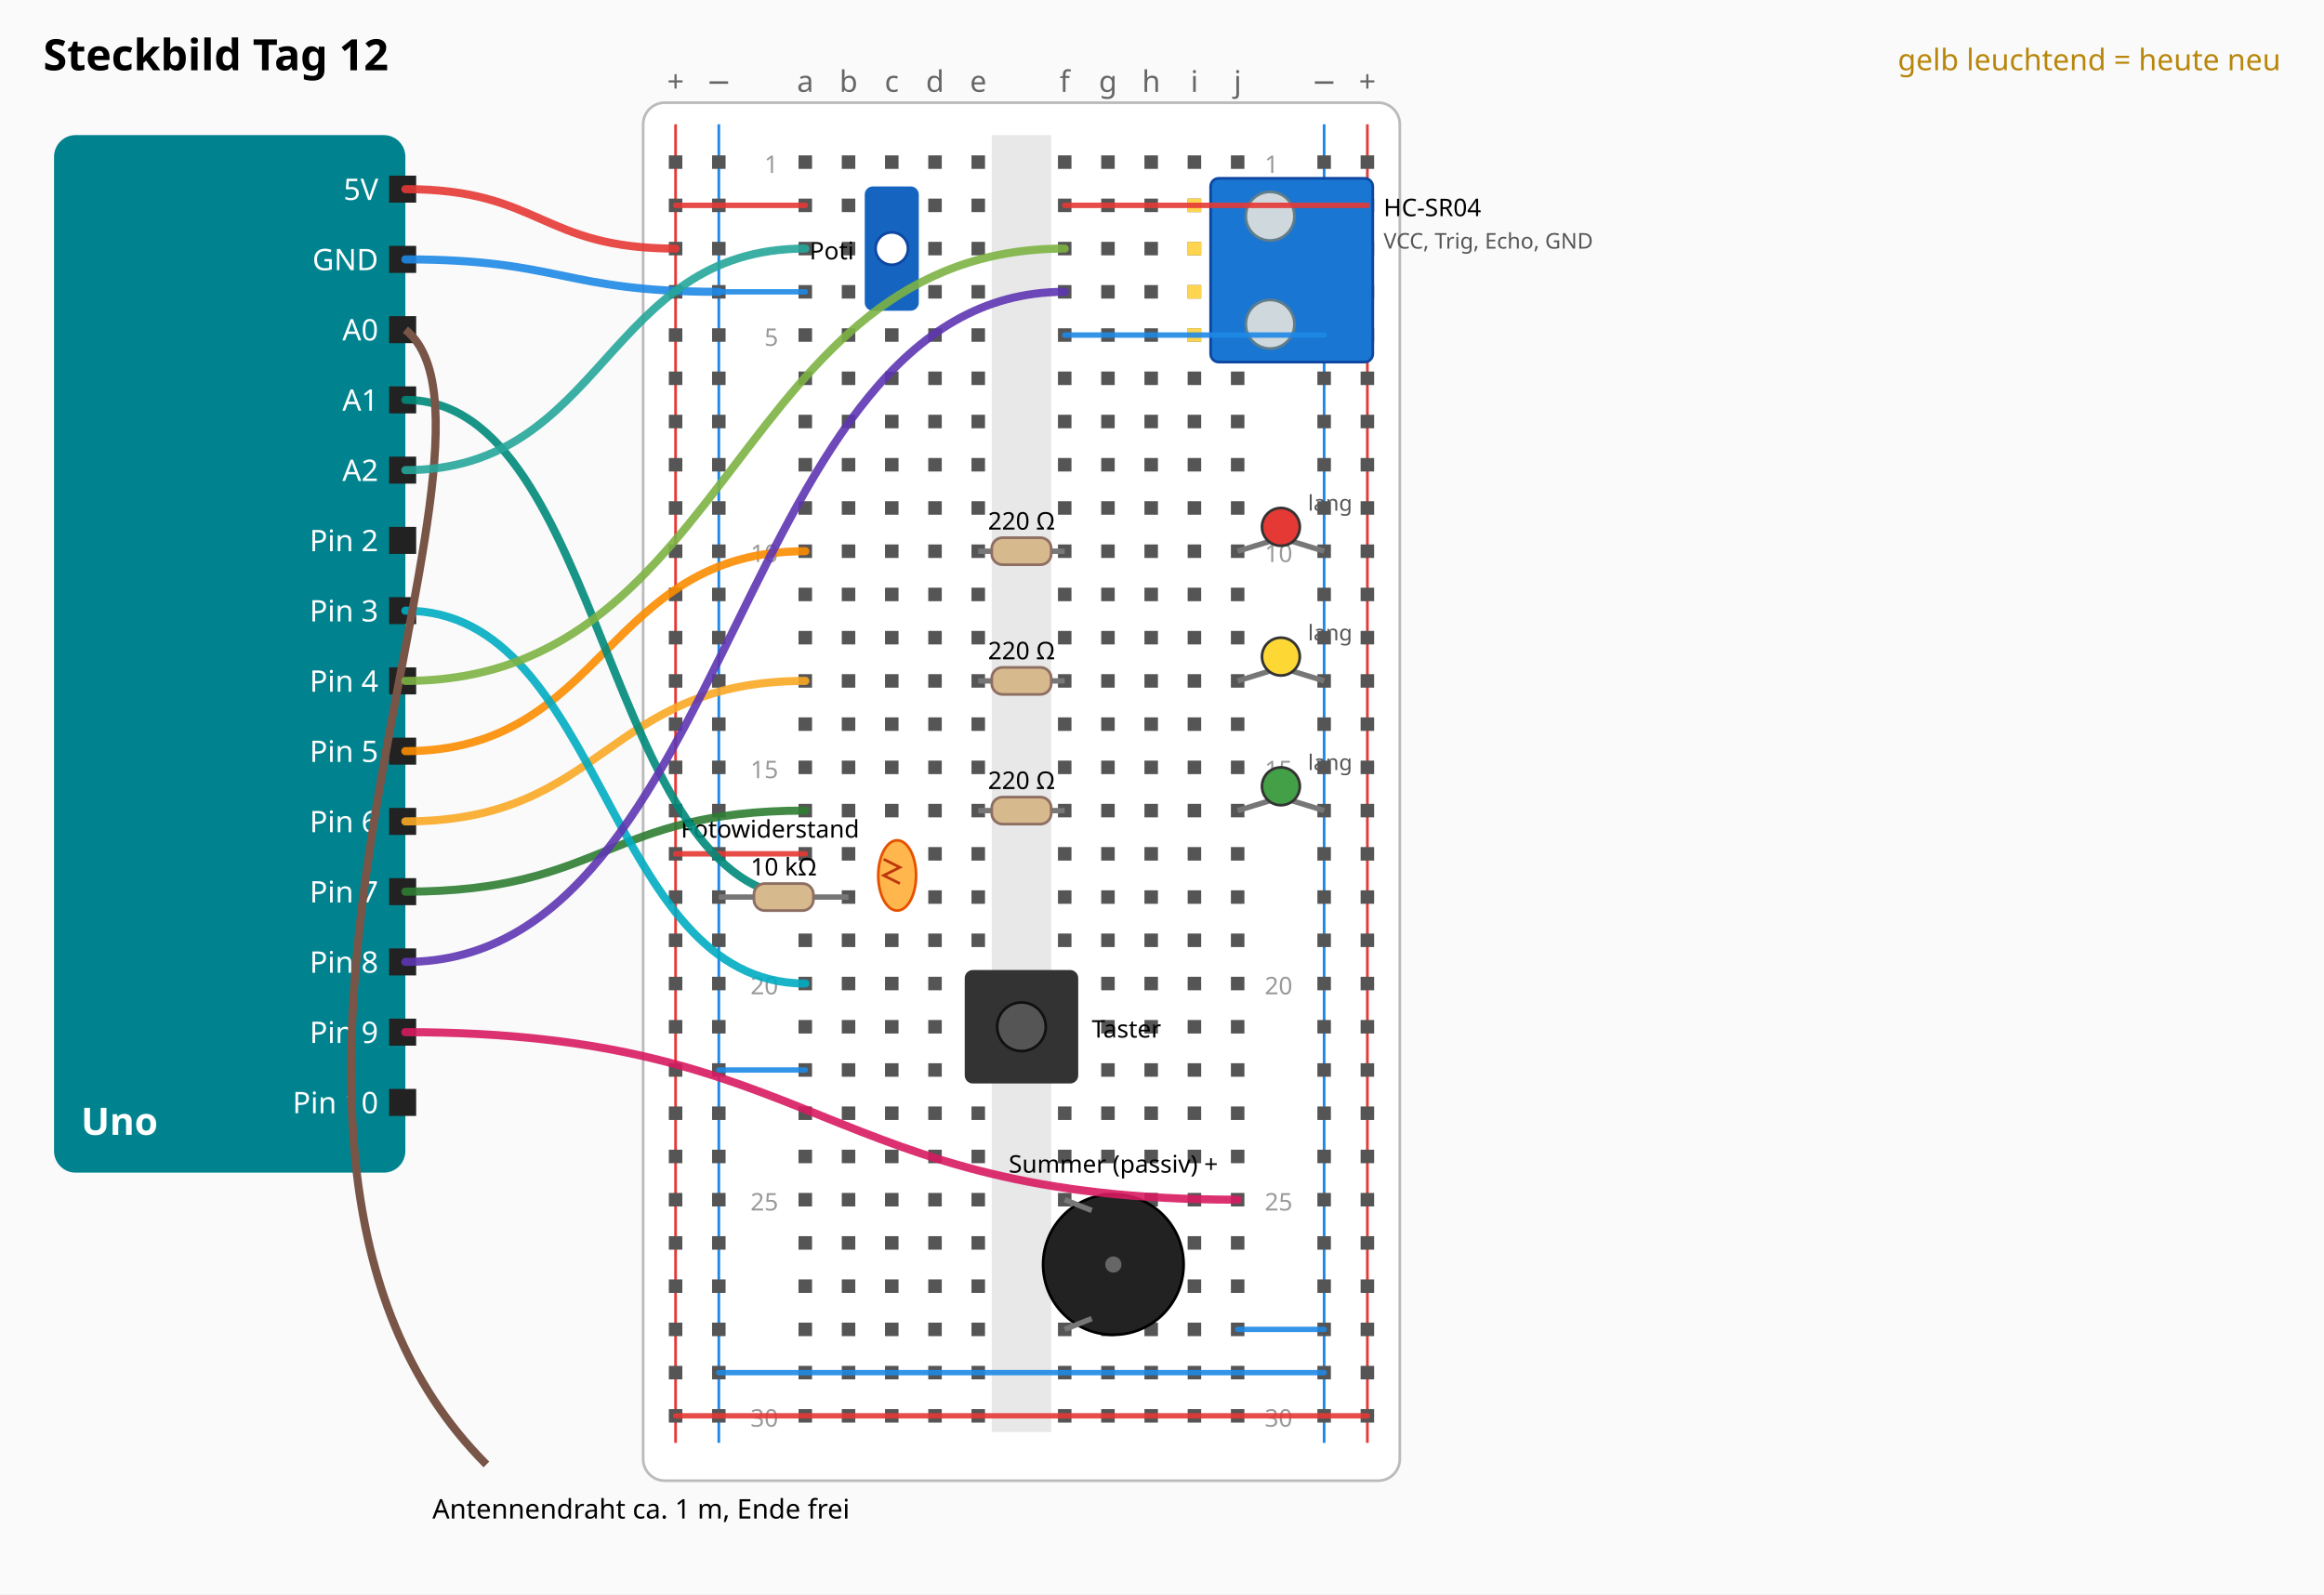
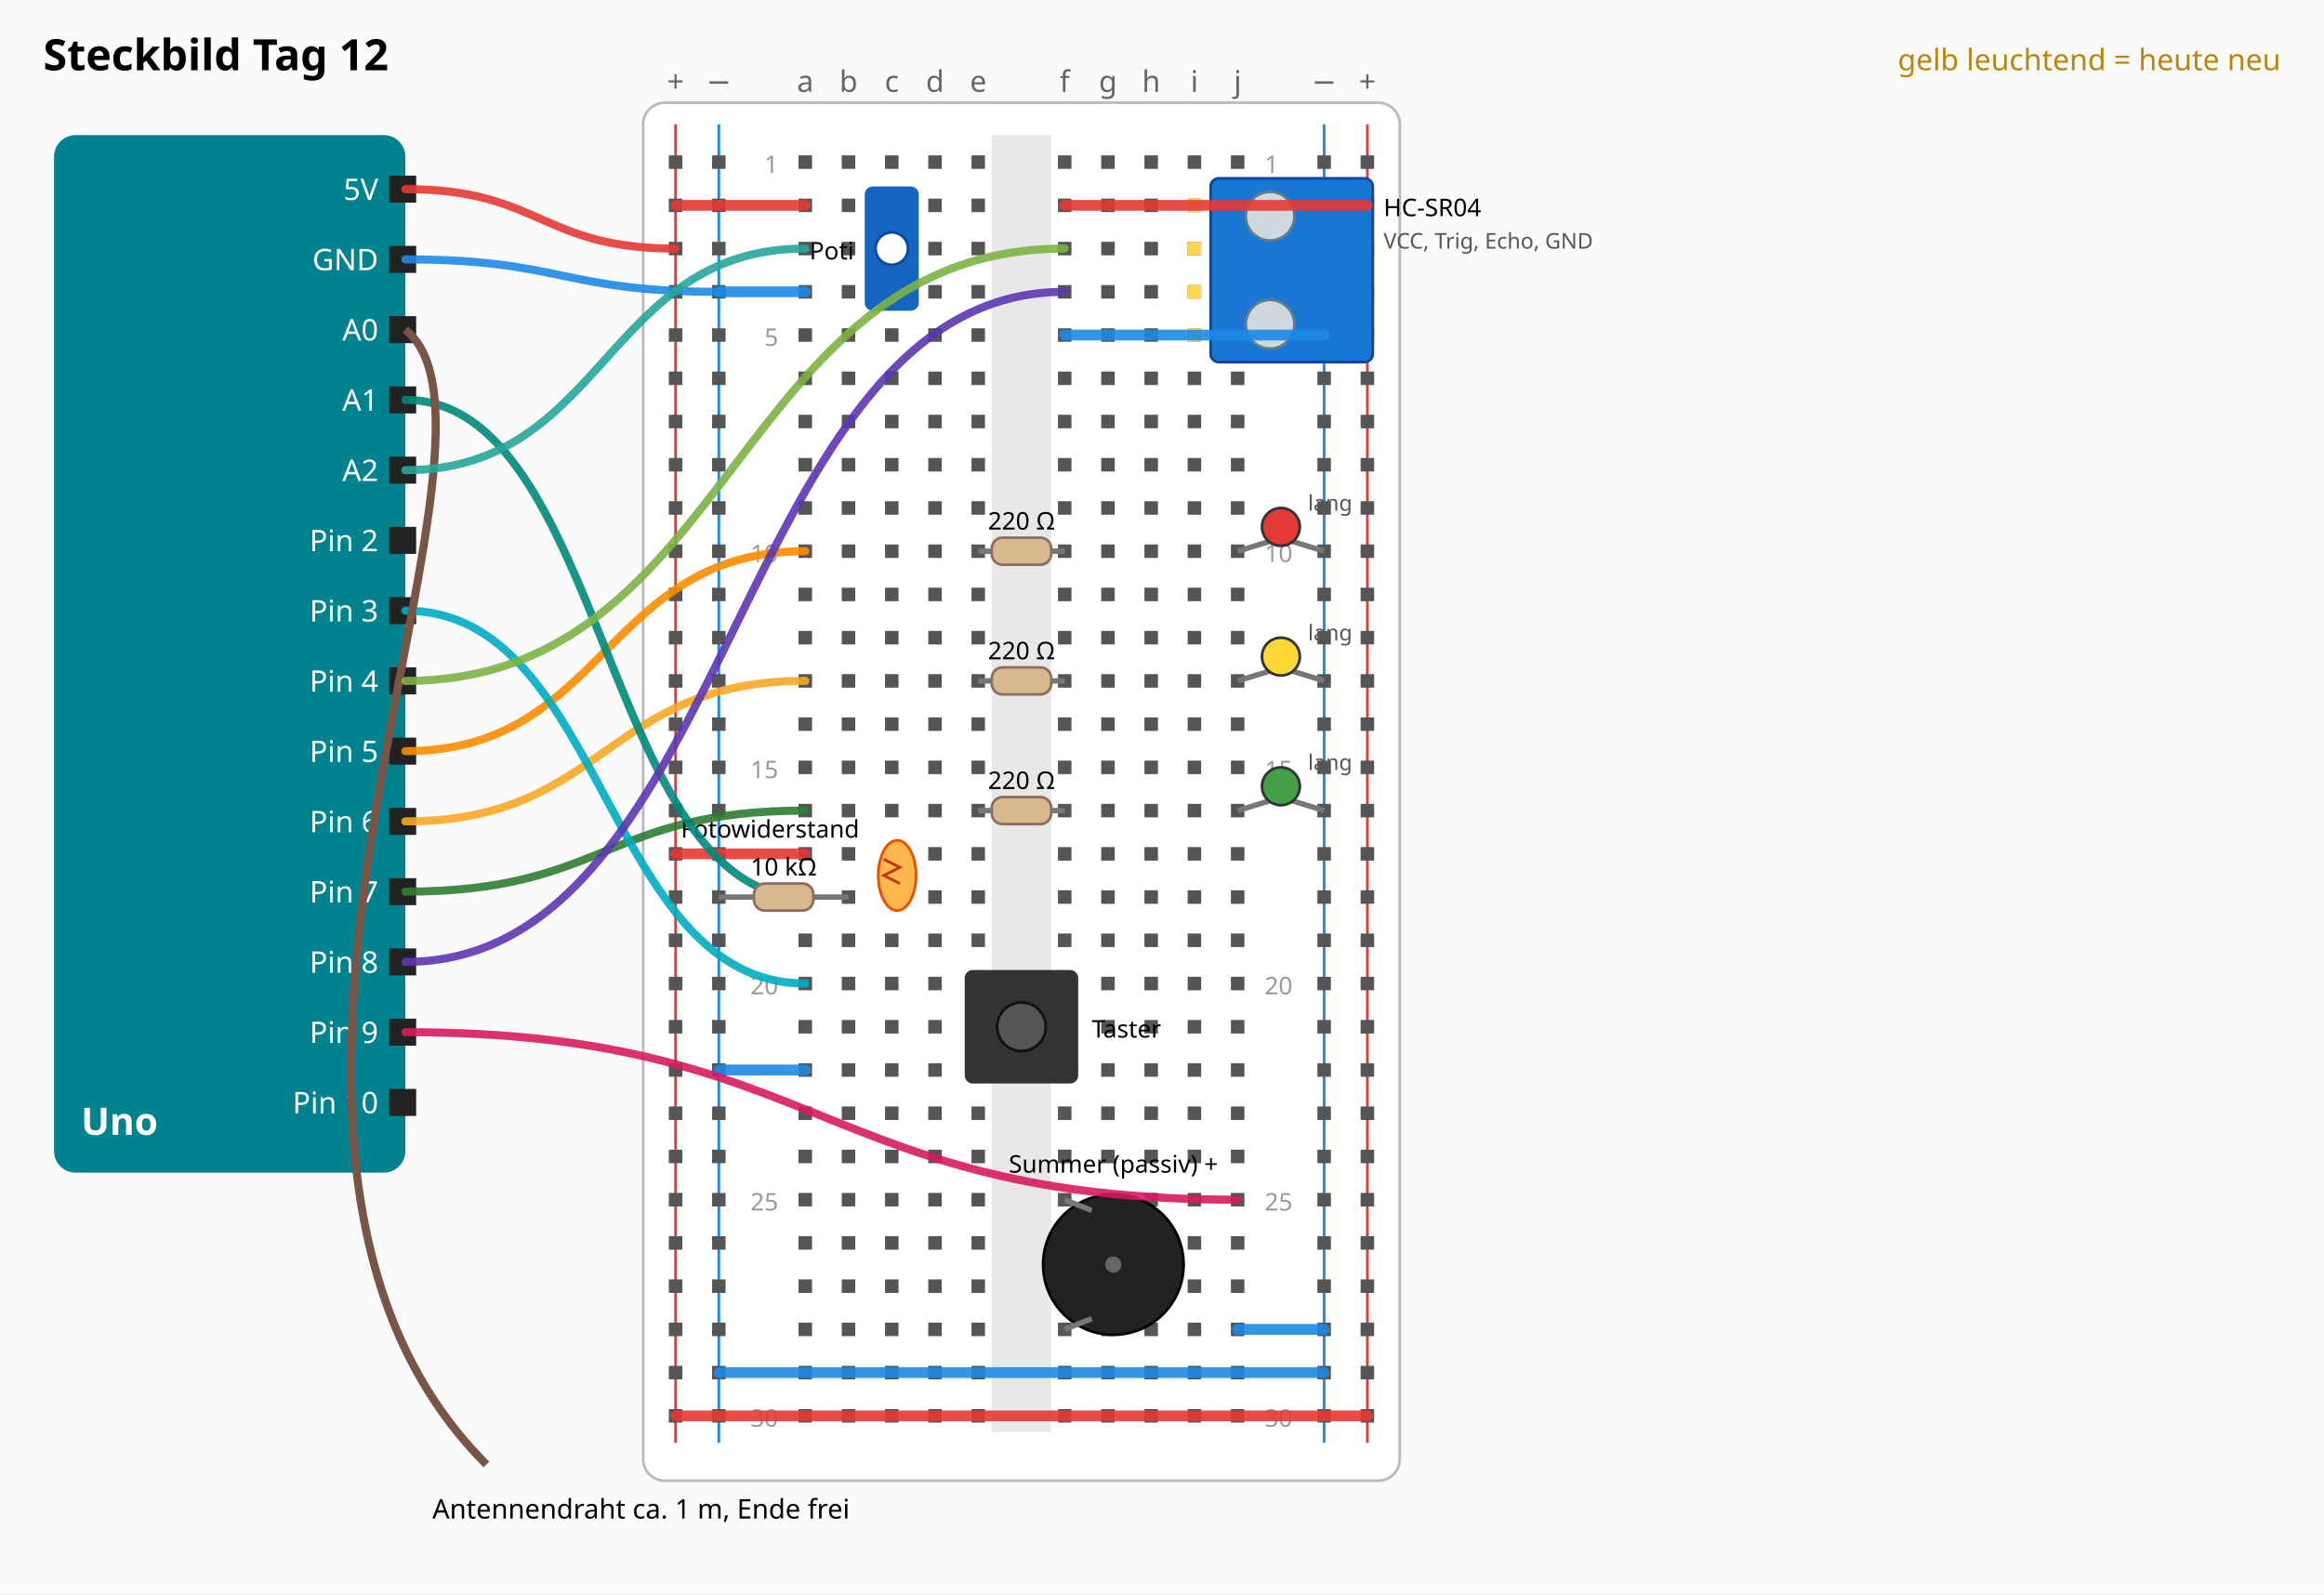
<svg xmlns="http://www.w3.org/2000/svg" viewBox="0 0 860 590" font-family="sans-serif" font-size="11">
  <defs>
    <filter id="glow" x="-50%" y="-50%" width="200%" height="200%">
      <feDropShadow dx="0" dy="0" stdDeviation="2.5" flood-color="#ffd400" flood-opacity="1" />
    </filter>
  </defs>
  <rect width="860" height="590" fill="#fafafa" />
  <text x="16" y="26" font-size="16" font-weight="bold">Steckbild Tag 12</text>
  <text x="844" y="26" text-anchor="end" fill="#b8860b">gelb leuchtend = heute neu</text>
  <rect x="238" y="38" width="280" height="510" rx="8" fill="#ffffff" stroke="#bbb" />
  <rect x="367" y="50" width="22" height="480" fill="#e8e8e8" />
  <line x1="250" y1="46" x2="250" y2="534" stroke="#e53935" stroke-width="1" />
  <line x1="506" y1="46" x2="506" y2="534" stroke="#e53935" stroke-width="1" />
  <line x1="266" y1="46" x2="266" y2="534" stroke="#1e88e5" stroke-width="1" />
  <line x1="490" y1="46" x2="490" y2="534" stroke="#1e88e5" stroke-width="1" />
  <text x="250" y="34" text-anchor="middle" fill="#666">+</text>
  <rect x="247.5" y="57.5" width="5" height="5" fill="#555" />
  <rect x="247.5" y="73.5" width="5" height="5" fill="#555" />
  <rect x="247.5" y="89.5" width="5" height="5" fill="#555" />
  <rect x="247.5" y="105.5" width="5" height="5" fill="#555" />
  <rect x="247.5" y="121.5" width="5" height="5" fill="#555" />
  <rect x="247.5" y="137.5" width="5" height="5" fill="#555" />
  <rect x="247.5" y="153.5" width="5" height="5" fill="#555" />
  <rect x="247.5" y="169.5" width="5" height="5" fill="#555" />
  <rect x="247.5" y="185.5" width="5" height="5" fill="#555" />
  <rect x="247.5" y="201.5" width="5" height="5" fill="#555" />
  <rect x="247.5" y="217.5" width="5" height="5" fill="#555" />
  <rect x="247.5" y="233.5" width="5" height="5" fill="#555" />
  <rect x="247.5" y="249.5" width="5" height="5" fill="#555" />
  <rect x="247.5" y="265.5" width="5" height="5" fill="#555" />
  <rect x="247.5" y="281.5" width="5" height="5" fill="#555" />
  <rect x="247.5" y="297.5" width="5" height="5" fill="#555" />
  <rect x="247.5" y="313.5" width="5" height="5" fill="#555" />
  <rect x="247.5" y="329.5" width="5" height="5" fill="#555" />
  <rect x="247.5" y="345.5" width="5" height="5" fill="#555" />
  <rect x="247.5" y="361.5" width="5" height="5" fill="#555" />
  <rect x="247.5" y="377.5" width="5" height="5" fill="#555" />
  <rect x="247.5" y="393.5" width="5" height="5" fill="#555" />
  <rect x="247.5" y="409.5" width="5" height="5" fill="#555" />
  <rect x="247.5" y="425.5" width="5" height="5" fill="#555" />
  <rect x="247.5" y="441.5" width="5" height="5" fill="#555" />
  <rect x="247.5" y="457.5" width="5" height="5" fill="#555" />
  <rect x="247.5" y="473.5" width="5" height="5" fill="#555" />
  <rect x="247.5" y="489.5" width="5" height="5" fill="#555" />
  <rect x="247.5" y="505.5" width="5" height="5" fill="#555" />
  <rect x="247.5" y="521.5" width="5" height="5" fill="#555" />
  <text x="266" y="34" text-anchor="middle" fill="#666">−</text>
  <rect x="263.5" y="57.5" width="5" height="5" fill="#555" />
  <rect x="263.5" y="73.5" width="5" height="5" fill="#555" />
  <rect x="263.5" y="89.5" width="5" height="5" fill="#555" />
  <rect x="263.5" y="105.5" width="5" height="5" fill="#555" />
  <rect x="263.5" y="121.5" width="5" height="5" fill="#555" />
  <rect x="263.5" y="137.5" width="5" height="5" fill="#555" />
  <rect x="263.5" y="153.5" width="5" height="5" fill="#555" />
  <rect x="263.5" y="169.5" width="5" height="5" fill="#555" />
  <rect x="263.5" y="185.5" width="5" height="5" fill="#555" />
  <rect x="263.5" y="201.5" width="5" height="5" fill="#555" />
  <rect x="263.5" y="217.5" width="5" height="5" fill="#555" />
  <rect x="263.5" y="233.5" width="5" height="5" fill="#555" />
  <rect x="263.5" y="249.5" width="5" height="5" fill="#555" />
  <rect x="263.5" y="265.5" width="5" height="5" fill="#555" />
  <rect x="263.5" y="281.5" width="5" height="5" fill="#555" />
  <rect x="263.5" y="297.5" width="5" height="5" fill="#555" />
  <rect x="263.5" y="313.5" width="5" height="5" fill="#555" />
  <rect x="263.5" y="329.5" width="5" height="5" fill="#555" />
  <rect x="263.5" y="345.5" width="5" height="5" fill="#555" />
  <rect x="263.5" y="361.5" width="5" height="5" fill="#555" />
  <rect x="263.5" y="377.5" width="5" height="5" fill="#555" />
  <rect x="263.5" y="393.5" width="5" height="5" fill="#555" />
  <rect x="263.5" y="409.5" width="5" height="5" fill="#555" />
  <rect x="263.5" y="425.5" width="5" height="5" fill="#555" />
  <rect x="263.5" y="441.5" width="5" height="5" fill="#555" />
  <rect x="263.5" y="457.5" width="5" height="5" fill="#555" />
  <rect x="263.5" y="473.5" width="5" height="5" fill="#555" />
  <rect x="263.5" y="489.5" width="5" height="5" fill="#555" />
  <rect x="263.5" y="505.5" width="5" height="5" fill="#555" />
  <rect x="263.5" y="521.5" width="5" height="5" fill="#555" />
  <text x="298" y="34" text-anchor="middle" fill="#666">a</text>
  <rect x="295.5" y="57.5" width="5" height="5" fill="#555" />
  <rect x="295.5" y="73.5" width="5" height="5" fill="#555" />
  <rect x="295.5" y="89.5" width="5" height="5" fill="#555" />
  <rect x="295.5" y="105.5" width="5" height="5" fill="#555" />
  <rect x="295.5" y="121.5" width="5" height="5" fill="#555" />
  <rect x="295.5" y="137.5" width="5" height="5" fill="#555" />
  <rect x="295.5" y="153.5" width="5" height="5" fill="#555" />
  <rect x="295.5" y="169.5" width="5" height="5" fill="#555" />
  <rect x="295.5" y="185.5" width="5" height="5" fill="#555" />
  <rect x="295.5" y="201.5" width="5" height="5" fill="#555" />
  <rect x="295.5" y="217.5" width="5" height="5" fill="#555" />
  <rect x="295.5" y="233.5" width="5" height="5" fill="#555" />
  <rect x="295.5" y="249.5" width="5" height="5" fill="#555" />
  <rect x="295.5" y="265.5" width="5" height="5" fill="#555" />
  <rect x="295.5" y="281.5" width="5" height="5" fill="#555" />
  <rect x="295.5" y="297.5" width="5" height="5" fill="#555" />
  <rect x="295.5" y="313.5" width="5" height="5" fill="#555" />
  <rect x="295.5" y="329.5" width="5" height="5" fill="#555" />
  <rect x="295.5" y="345.5" width="5" height="5" fill="#555" />
  <rect x="295.5" y="361.5" width="5" height="5" fill="#555" />
  <rect x="295.5" y="377.5" width="5" height="5" fill="#555" />
  <rect x="295.5" y="393.5" width="5" height="5" fill="#555" />
  <rect x="295.5" y="409.5" width="5" height="5" fill="#555" />
  <rect x="295.5" y="425.5" width="5" height="5" fill="#555" />
  <rect x="295.5" y="441.5" width="5" height="5" fill="#555" />
  <rect x="295.5" y="457.5" width="5" height="5" fill="#555" />
  <rect x="295.5" y="473.5" width="5" height="5" fill="#555" />
  <rect x="295.5" y="489.5" width="5" height="5" fill="#555" />
  <rect x="295.5" y="505.5" width="5" height="5" fill="#555" />
  <rect x="295.5" y="521.5" width="5" height="5" fill="#555" />
  <text x="314" y="34" text-anchor="middle" fill="#666">b</text>
  <rect x="311.5" y="57.5" width="5" height="5" fill="#555" />
  <rect x="311.5" y="73.5" width="5" height="5" fill="#555" />
  <rect x="311.5" y="89.5" width="5" height="5" fill="#555" />
  <rect x="311.5" y="105.5" width="5" height="5" fill="#555" />
  <rect x="311.5" y="121.5" width="5" height="5" fill="#555" />
  <rect x="311.5" y="137.5" width="5" height="5" fill="#555" />
  <rect x="311.5" y="153.5" width="5" height="5" fill="#555" />
  <rect x="311.5" y="169.5" width="5" height="5" fill="#555" />
  <rect x="311.5" y="185.5" width="5" height="5" fill="#555" />
  <rect x="311.5" y="201.5" width="5" height="5" fill="#555" />
  <rect x="311.5" y="217.5" width="5" height="5" fill="#555" />
  <rect x="311.5" y="233.5" width="5" height="5" fill="#555" />
  <rect x="311.5" y="249.5" width="5" height="5" fill="#555" />
  <rect x="311.5" y="265.5" width="5" height="5" fill="#555" />
  <rect x="311.5" y="281.5" width="5" height="5" fill="#555" />
  <rect x="311.5" y="297.5" width="5" height="5" fill="#555" />
  <rect x="311.5" y="313.5" width="5" height="5" fill="#555" />
  <rect x="311.5" y="329.5" width="5" height="5" fill="#555" />
  <rect x="311.5" y="345.5" width="5" height="5" fill="#555" />
  <rect x="311.5" y="361.5" width="5" height="5" fill="#555" />
  <rect x="311.5" y="377.5" width="5" height="5" fill="#555" />
  <rect x="311.5" y="393.5" width="5" height="5" fill="#555" />
  <rect x="311.5" y="409.5" width="5" height="5" fill="#555" />
  <rect x="311.5" y="425.5" width="5" height="5" fill="#555" />
  <rect x="311.5" y="441.5" width="5" height="5" fill="#555" />
  <rect x="311.5" y="457.5" width="5" height="5" fill="#555" />
  <rect x="311.5" y="473.5" width="5" height="5" fill="#555" />
  <rect x="311.5" y="489.5" width="5" height="5" fill="#555" />
  <rect x="311.5" y="505.5" width="5" height="5" fill="#555" />
  <rect x="311.5" y="521.5" width="5" height="5" fill="#555" />
  <text x="330" y="34" text-anchor="middle" fill="#666">c</text>
  <rect x="327.5" y="57.5" width="5" height="5" fill="#555" />
  <rect x="327.5" y="73.5" width="5" height="5" fill="#555" />
  <rect x="327.5" y="89.5" width="5" height="5" fill="#555" />
  <rect x="327.5" y="105.5" width="5" height="5" fill="#555" />
  <rect x="327.5" y="121.5" width="5" height="5" fill="#555" />
  <rect x="327.5" y="137.5" width="5" height="5" fill="#555" />
  <rect x="327.5" y="153.5" width="5" height="5" fill="#555" />
  <rect x="327.5" y="169.5" width="5" height="5" fill="#555" />
  <rect x="327.5" y="185.5" width="5" height="5" fill="#555" />
  <rect x="327.5" y="201.5" width="5" height="5" fill="#555" />
  <rect x="327.5" y="217.5" width="5" height="5" fill="#555" />
  <rect x="327.5" y="233.5" width="5" height="5" fill="#555" />
  <rect x="327.5" y="249.5" width="5" height="5" fill="#555" />
  <rect x="327.5" y="265.5" width="5" height="5" fill="#555" />
  <rect x="327.5" y="281.5" width="5" height="5" fill="#555" />
  <rect x="327.5" y="297.5" width="5" height="5" fill="#555" />
  <rect x="327.5" y="313.5" width="5" height="5" fill="#555" />
  <rect x="327.5" y="329.5" width="5" height="5" fill="#555" />
  <rect x="327.5" y="345.5" width="5" height="5" fill="#555" />
  <rect x="327.5" y="361.5" width="5" height="5" fill="#555" />
  <rect x="327.5" y="377.5" width="5" height="5" fill="#555" />
  <rect x="327.5" y="393.5" width="5" height="5" fill="#555" />
  <rect x="327.5" y="409.5" width="5" height="5" fill="#555" />
  <rect x="327.5" y="425.5" width="5" height="5" fill="#555" />
  <rect x="327.5" y="441.5" width="5" height="5" fill="#555" />
  <rect x="327.5" y="457.5" width="5" height="5" fill="#555" />
  <rect x="327.5" y="473.5" width="5" height="5" fill="#555" />
  <rect x="327.5" y="489.5" width="5" height="5" fill="#555" />
  <rect x="327.5" y="505.5" width="5" height="5" fill="#555" />
  <rect x="327.5" y="521.5" width="5" height="5" fill="#555" />
  <text x="346" y="34" text-anchor="middle" fill="#666">d</text>
  <rect x="343.5" y="57.5" width="5" height="5" fill="#555" />
  <rect x="343.5" y="73.5" width="5" height="5" fill="#555" />
  <rect x="343.5" y="89.5" width="5" height="5" fill="#555" />
  <rect x="343.5" y="105.5" width="5" height="5" fill="#555" />
  <rect x="343.5" y="121.5" width="5" height="5" fill="#555" />
  <rect x="343.5" y="137.5" width="5" height="5" fill="#555" />
  <rect x="343.5" y="153.5" width="5" height="5" fill="#555" />
  <rect x="343.5" y="169.5" width="5" height="5" fill="#555" />
  <rect x="343.5" y="185.5" width="5" height="5" fill="#555" />
  <rect x="343.5" y="201.5" width="5" height="5" fill="#555" />
  <rect x="343.5" y="217.5" width="5" height="5" fill="#555" />
  <rect x="343.5" y="233.5" width="5" height="5" fill="#555" />
  <rect x="343.5" y="249.5" width="5" height="5" fill="#555" />
  <rect x="343.5" y="265.5" width="5" height="5" fill="#555" />
  <rect x="343.5" y="281.5" width="5" height="5" fill="#555" />
  <rect x="343.5" y="297.5" width="5" height="5" fill="#555" />
  <rect x="343.5" y="313.5" width="5" height="5" fill="#555" />
  <rect x="343.5" y="329.5" width="5" height="5" fill="#555" />
  <rect x="343.5" y="345.5" width="5" height="5" fill="#555" />
  <rect x="343.5" y="361.5" width="5" height="5" fill="#555" />
  <rect x="343.5" y="377.5" width="5" height="5" fill="#555" />
  <rect x="343.5" y="393.5" width="5" height="5" fill="#555" />
  <rect x="343.5" y="409.5" width="5" height="5" fill="#555" />
  <rect x="343.5" y="425.5" width="5" height="5" fill="#555" />
  <rect x="343.5" y="441.5" width="5" height="5" fill="#555" />
  <rect x="343.5" y="457.5" width="5" height="5" fill="#555" />
  <rect x="343.5" y="473.5" width="5" height="5" fill="#555" />
  <rect x="343.5" y="489.5" width="5" height="5" fill="#555" />
  <rect x="343.5" y="505.5" width="5" height="5" fill="#555" />
  <rect x="343.5" y="521.5" width="5" height="5" fill="#555" />
  <text x="362" y="34" text-anchor="middle" fill="#666">e</text>
  <rect x="359.5" y="57.5" width="5" height="5" fill="#555" />
  <rect x="359.5" y="73.5" width="5" height="5" fill="#555" />
  <rect x="359.5" y="89.5" width="5" height="5" fill="#555" />
  <rect x="359.5" y="105.5" width="5" height="5" fill="#555" />
  <rect x="359.5" y="121.5" width="5" height="5" fill="#555" />
  <rect x="359.5" y="137.5" width="5" height="5" fill="#555" />
  <rect x="359.5" y="153.5" width="5" height="5" fill="#555" />
  <rect x="359.5" y="169.5" width="5" height="5" fill="#555" />
  <rect x="359.5" y="185.5" width="5" height="5" fill="#555" />
  <rect x="359.5" y="201.5" width="5" height="5" fill="#555" />
  <rect x="359.5" y="217.5" width="5" height="5" fill="#555" />
  <rect x="359.5" y="233.5" width="5" height="5" fill="#555" />
  <rect x="359.5" y="249.5" width="5" height="5" fill="#555" />
  <rect x="359.5" y="265.5" width="5" height="5" fill="#555" />
  <rect x="359.5" y="281.5" width="5" height="5" fill="#555" />
  <rect x="359.5" y="297.5" width="5" height="5" fill="#555" />
  <rect x="359.5" y="313.5" width="5" height="5" fill="#555" />
  <rect x="359.5" y="329.5" width="5" height="5" fill="#555" />
  <rect x="359.5" y="345.5" width="5" height="5" fill="#555" />
  <rect x="359.5" y="361.5" width="5" height="5" fill="#555" />
  <rect x="359.5" y="377.5" width="5" height="5" fill="#555" />
  <rect x="359.5" y="393.5" width="5" height="5" fill="#555" />
  <rect x="359.5" y="409.5" width="5" height="5" fill="#555" />
  <rect x="359.5" y="425.5" width="5" height="5" fill="#555" />
  <rect x="359.5" y="441.5" width="5" height="5" fill="#555" />
  <rect x="359.5" y="457.5" width="5" height="5" fill="#555" />
  <rect x="359.5" y="473.5" width="5" height="5" fill="#555" />
  <rect x="359.5" y="489.5" width="5" height="5" fill="#555" />
  <rect x="359.5" y="505.5" width="5" height="5" fill="#555" />
  <rect x="359.5" y="521.5" width="5" height="5" fill="#555" />
  <text x="394" y="34" text-anchor="middle" fill="#666">f</text>
  <rect x="391.5" y="57.5" width="5" height="5" fill="#555" />
  <rect x="391.5" y="73.5" width="5" height="5" fill="#555" />
  <rect x="391.5" y="89.5" width="5" height="5" fill="#555" />
  <rect x="391.5" y="105.5" width="5" height="5" fill="#555" />
  <rect x="391.5" y="121.5" width="5" height="5" fill="#555" />
  <rect x="391.5" y="137.5" width="5" height="5" fill="#555" />
  <rect x="391.5" y="153.5" width="5" height="5" fill="#555" />
  <rect x="391.5" y="169.5" width="5" height="5" fill="#555" />
  <rect x="391.5" y="185.5" width="5" height="5" fill="#555" />
  <rect x="391.5" y="201.5" width="5" height="5" fill="#555" />
  <rect x="391.5" y="217.5" width="5" height="5" fill="#555" />
  <rect x="391.5" y="233.5" width="5" height="5" fill="#555" />
  <rect x="391.5" y="249.5" width="5" height="5" fill="#555" />
  <rect x="391.5" y="265.5" width="5" height="5" fill="#555" />
  <rect x="391.5" y="281.5" width="5" height="5" fill="#555" />
  <rect x="391.5" y="297.5" width="5" height="5" fill="#555" />
  <rect x="391.5" y="313.5" width="5" height="5" fill="#555" />
  <rect x="391.5" y="329.5" width="5" height="5" fill="#555" />
  <rect x="391.5" y="345.5" width="5" height="5" fill="#555" />
  <rect x="391.5" y="361.5" width="5" height="5" fill="#555" />
  <rect x="391.5" y="377.5" width="5" height="5" fill="#555" />
  <rect x="391.5" y="393.5" width="5" height="5" fill="#555" />
  <rect x="391.5" y="409.5" width="5" height="5" fill="#555" />
  <rect x="391.5" y="425.5" width="5" height="5" fill="#555" />
  <rect x="391.5" y="441.5" width="5" height="5" fill="#555" />
  <rect x="391.5" y="457.5" width="5" height="5" fill="#555" />
  <rect x="391.5" y="473.5" width="5" height="5" fill="#555" />
  <rect x="391.5" y="489.5" width="5" height="5" fill="#555" />
  <rect x="391.5" y="505.5" width="5" height="5" fill="#555" />
  <rect x="391.5" y="521.5" width="5" height="5" fill="#555" />
  <text x="410" y="34" text-anchor="middle" fill="#666">g</text>
  <rect x="407.5" y="57.5" width="5" height="5" fill="#555" />
  <rect x="407.5" y="73.5" width="5" height="5" fill="#555" />
  <rect x="407.5" y="89.5" width="5" height="5" fill="#555" />
  <rect x="407.5" y="105.5" width="5" height="5" fill="#555" />
  <rect x="407.5" y="121.5" width="5" height="5" fill="#555" />
  <rect x="407.5" y="137.5" width="5" height="5" fill="#555" />
  <rect x="407.5" y="153.5" width="5" height="5" fill="#555" />
  <rect x="407.5" y="169.5" width="5" height="5" fill="#555" />
  <rect x="407.5" y="185.5" width="5" height="5" fill="#555" />
  <rect x="407.5" y="201.5" width="5" height="5" fill="#555" />
  <rect x="407.5" y="217.5" width="5" height="5" fill="#555" />
  <rect x="407.5" y="233.5" width="5" height="5" fill="#555" />
  <rect x="407.5" y="249.5" width="5" height="5" fill="#555" />
  <rect x="407.5" y="265.5" width="5" height="5" fill="#555" />
  <rect x="407.5" y="281.5" width="5" height="5" fill="#555" />
  <rect x="407.5" y="297.5" width="5" height="5" fill="#555" />
  <rect x="407.5" y="313.5" width="5" height="5" fill="#555" />
  <rect x="407.5" y="329.5" width="5" height="5" fill="#555" />
  <rect x="407.5" y="345.5" width="5" height="5" fill="#555" />
  <rect x="407.5" y="361.5" width="5" height="5" fill="#555" />
  <rect x="407.5" y="377.5" width="5" height="5" fill="#555" />
  <rect x="407.5" y="393.5" width="5" height="5" fill="#555" />
  <rect x="407.5" y="409.5" width="5" height="5" fill="#555" />
  <rect x="407.5" y="425.5" width="5" height="5" fill="#555" />
  <rect x="407.5" y="441.5" width="5" height="5" fill="#555" />
  <rect x="407.5" y="457.5" width="5" height="5" fill="#555" />
  <rect x="407.5" y="473.5" width="5" height="5" fill="#555" />
  <rect x="407.5" y="489.5" width="5" height="5" fill="#555" />
  <rect x="407.5" y="505.5" width="5" height="5" fill="#555" />
  <rect x="407.5" y="521.5" width="5" height="5" fill="#555" />
  <text x="426" y="34" text-anchor="middle" fill="#666">h</text>
  <rect x="423.5" y="57.5" width="5" height="5" fill="#555" />
  <rect x="423.5" y="73.5" width="5" height="5" fill="#555" />
  <rect x="423.5" y="89.5" width="5" height="5" fill="#555" />
  <rect x="423.5" y="105.5" width="5" height="5" fill="#555" />
  <rect x="423.5" y="121.5" width="5" height="5" fill="#555" />
  <rect x="423.5" y="137.5" width="5" height="5" fill="#555" />
  <rect x="423.5" y="153.5" width="5" height="5" fill="#555" />
  <rect x="423.5" y="169.5" width="5" height="5" fill="#555" />
  <rect x="423.5" y="185.5" width="5" height="5" fill="#555" />
  <rect x="423.5" y="201.5" width="5" height="5" fill="#555" />
  <rect x="423.5" y="217.5" width="5" height="5" fill="#555" />
  <rect x="423.5" y="233.5" width="5" height="5" fill="#555" />
  <rect x="423.5" y="249.5" width="5" height="5" fill="#555" />
  <rect x="423.5" y="265.5" width="5" height="5" fill="#555" />
  <rect x="423.5" y="281.5" width="5" height="5" fill="#555" />
  <rect x="423.5" y="297.5" width="5" height="5" fill="#555" />
  <rect x="423.5" y="313.5" width="5" height="5" fill="#555" />
  <rect x="423.5" y="329.5" width="5" height="5" fill="#555" />
  <rect x="423.5" y="345.5" width="5" height="5" fill="#555" />
  <rect x="423.5" y="361.5" width="5" height="5" fill="#555" />
  <rect x="423.5" y="377.5" width="5" height="5" fill="#555" />
  <rect x="423.5" y="393.5" width="5" height="5" fill="#555" />
  <rect x="423.5" y="409.5" width="5" height="5" fill="#555" />
  <rect x="423.5" y="425.5" width="5" height="5" fill="#555" />
  <rect x="423.5" y="441.5" width="5" height="5" fill="#555" />
  <rect x="423.5" y="457.5" width="5" height="5" fill="#555" />
  <rect x="423.5" y="473.5" width="5" height="5" fill="#555" />
  <rect x="423.5" y="489.5" width="5" height="5" fill="#555" />
  <rect x="423.5" y="505.5" width="5" height="5" fill="#555" />
  <rect x="423.5" y="521.5" width="5" height="5" fill="#555" />
  <text x="442" y="34" text-anchor="middle" fill="#666">i</text>
  <rect x="439.5" y="57.5" width="5" height="5" fill="#555" />
  <rect x="439.5" y="73.5" width="5" height="5" fill="#555" />
  <rect x="439.5" y="89.5" width="5" height="5" fill="#555" />
  <rect x="439.5" y="105.5" width="5" height="5" fill="#555" />
  <rect x="439.5" y="121.5" width="5" height="5" fill="#555" />
  <rect x="439.5" y="137.5" width="5" height="5" fill="#555" />
  <rect x="439.5" y="153.5" width="5" height="5" fill="#555" />
  <rect x="439.5" y="169.5" width="5" height="5" fill="#555" />
  <rect x="439.5" y="185.5" width="5" height="5" fill="#555" />
  <rect x="439.5" y="201.5" width="5" height="5" fill="#555" />
  <rect x="439.5" y="217.5" width="5" height="5" fill="#555" />
  <rect x="439.5" y="233.5" width="5" height="5" fill="#555" />
  <rect x="439.5" y="249.5" width="5" height="5" fill="#555" />
  <rect x="439.5" y="265.5" width="5" height="5" fill="#555" />
  <rect x="439.5" y="281.5" width="5" height="5" fill="#555" />
  <rect x="439.5" y="297.5" width="5" height="5" fill="#555" />
  <rect x="439.5" y="313.5" width="5" height="5" fill="#555" />
  <rect x="439.5" y="329.5" width="5" height="5" fill="#555" />
  <rect x="439.5" y="345.5" width="5" height="5" fill="#555" />
  <rect x="439.5" y="361.5" width="5" height="5" fill="#555" />
  <rect x="439.5" y="377.5" width="5" height="5" fill="#555" />
  <rect x="439.5" y="393.5" width="5" height="5" fill="#555" />
  <rect x="439.5" y="409.5" width="5" height="5" fill="#555" />
  <rect x="439.5" y="425.5" width="5" height="5" fill="#555" />
  <rect x="439.5" y="441.5" width="5" height="5" fill="#555" />
  <rect x="439.5" y="457.5" width="5" height="5" fill="#555" />
  <rect x="439.5" y="473.5" width="5" height="5" fill="#555" />
  <rect x="439.5" y="489.5" width="5" height="5" fill="#555" />
  <rect x="439.5" y="505.5" width="5" height="5" fill="#555" />
  <rect x="439.5" y="521.5" width="5" height="5" fill="#555" />
  <text x="458" y="34" text-anchor="middle" fill="#666">j</text>
  <rect x="455.5" y="57.5" width="5" height="5" fill="#555" />
  <rect x="455.5" y="73.5" width="5" height="5" fill="#555" />
  <rect x="455.5" y="89.5" width="5" height="5" fill="#555" />
  <rect x="455.5" y="105.5" width="5" height="5" fill="#555" />
  <rect x="455.5" y="121.5" width="5" height="5" fill="#555" />
  <rect x="455.5" y="137.5" width="5" height="5" fill="#555" />
  <rect x="455.5" y="153.5" width="5" height="5" fill="#555" />
  <rect x="455.5" y="169.5" width="5" height="5" fill="#555" />
  <rect x="455.5" y="185.5" width="5" height="5" fill="#555" />
  <rect x="455.5" y="201.5" width="5" height="5" fill="#555" />
  <rect x="455.5" y="217.5" width="5" height="5" fill="#555" />
  <rect x="455.5" y="233.5" width="5" height="5" fill="#555" />
  <rect x="455.5" y="249.5" width="5" height="5" fill="#555" />
  <rect x="455.5" y="265.5" width="5" height="5" fill="#555" />
  <rect x="455.5" y="281.5" width="5" height="5" fill="#555" />
  <rect x="455.5" y="297.5" width="5" height="5" fill="#555" />
  <rect x="455.5" y="313.5" width="5" height="5" fill="#555" />
  <rect x="455.5" y="329.5" width="5" height="5" fill="#555" />
  <rect x="455.5" y="345.5" width="5" height="5" fill="#555" />
  <rect x="455.5" y="361.5" width="5" height="5" fill="#555" />
  <rect x="455.5" y="377.5" width="5" height="5" fill="#555" />
  <rect x="455.5" y="393.5" width="5" height="5" fill="#555" />
  <rect x="455.5" y="409.5" width="5" height="5" fill="#555" />
  <rect x="455.5" y="425.5" width="5" height="5" fill="#555" />
  <rect x="455.5" y="441.5" width="5" height="5" fill="#555" />
  <rect x="455.5" y="457.5" width="5" height="5" fill="#555" />
  <rect x="455.5" y="473.5" width="5" height="5" fill="#555" />
  <rect x="455.5" y="489.5" width="5" height="5" fill="#555" />
  <rect x="455.5" y="505.5" width="5" height="5" fill="#555" />
  <rect x="455.5" y="521.5" width="5" height="5" fill="#555" />
  <text x="490" y="34" text-anchor="middle" fill="#666">−</text>
  <rect x="487.5" y="57.5" width="5" height="5" fill="#555" />
  <rect x="487.5" y="73.5" width="5" height="5" fill="#555" />
  <rect x="487.5" y="89.5" width="5" height="5" fill="#555" />
  <rect x="487.5" y="105.5" width="5" height="5" fill="#555" />
  <rect x="487.5" y="121.5" width="5" height="5" fill="#555" />
  <rect x="487.5" y="137.5" width="5" height="5" fill="#555" />
  <rect x="487.5" y="153.5" width="5" height="5" fill="#555" />
  <rect x="487.5" y="169.5" width="5" height="5" fill="#555" />
  <rect x="487.5" y="185.5" width="5" height="5" fill="#555" />
  <rect x="487.5" y="201.5" width="5" height="5" fill="#555" />
  <rect x="487.5" y="217.5" width="5" height="5" fill="#555" />
  <rect x="487.5" y="233.5" width="5" height="5" fill="#555" />
  <rect x="487.5" y="249.5" width="5" height="5" fill="#555" />
  <rect x="487.5" y="265.5" width="5" height="5" fill="#555" />
  <rect x="487.5" y="281.5" width="5" height="5" fill="#555" />
  <rect x="487.5" y="297.5" width="5" height="5" fill="#555" />
  <rect x="487.5" y="313.5" width="5" height="5" fill="#555" />
  <rect x="487.5" y="329.5" width="5" height="5" fill="#555" />
  <rect x="487.5" y="345.5" width="5" height="5" fill="#555" />
  <rect x="487.5" y="361.5" width="5" height="5" fill="#555" />
  <rect x="487.5" y="377.5" width="5" height="5" fill="#555" />
  <rect x="487.5" y="393.5" width="5" height="5" fill="#555" />
  <rect x="487.5" y="409.5" width="5" height="5" fill="#555" />
  <rect x="487.5" y="425.5" width="5" height="5" fill="#555" />
  <rect x="487.5" y="441.5" width="5" height="5" fill="#555" />
  <rect x="487.5" y="457.5" width="5" height="5" fill="#555" />
  <rect x="487.5" y="473.5" width="5" height="5" fill="#555" />
  <rect x="487.5" y="489.5" width="5" height="5" fill="#555" />
  <rect x="487.5" y="505.5" width="5" height="5" fill="#555" />
  <rect x="487.5" y="521.5" width="5" height="5" fill="#555" />
  <text x="506" y="34" text-anchor="middle" fill="#666">+</text>
  <rect x="503.5" y="57.5" width="5" height="5" fill="#555" />
  <rect x="503.5" y="73.5" width="5" height="5" fill="#555" />
  <rect x="503.5" y="89.5" width="5" height="5" fill="#555" />
  <rect x="503.5" y="105.5" width="5" height="5" fill="#555" />
  <rect x="503.5" y="121.5" width="5" height="5" fill="#555" />
  <rect x="503.5" y="137.5" width="5" height="5" fill="#555" />
  <rect x="503.5" y="153.5" width="5" height="5" fill="#555" />
  <rect x="503.5" y="169.5" width="5" height="5" fill="#555" />
  <rect x="503.5" y="185.5" width="5" height="5" fill="#555" />
  <rect x="503.5" y="201.5" width="5" height="5" fill="#555" />
  <rect x="503.5" y="217.5" width="5" height="5" fill="#555" />
  <rect x="503.5" y="233.5" width="5" height="5" fill="#555" />
  <rect x="503.5" y="249.5" width="5" height="5" fill="#555" />
  <rect x="503.5" y="265.5" width="5" height="5" fill="#555" />
  <rect x="503.5" y="281.5" width="5" height="5" fill="#555" />
  <rect x="503.5" y="297.5" width="5" height="5" fill="#555" />
  <rect x="503.5" y="313.5" width="5" height="5" fill="#555" />
  <rect x="503.5" y="329.5" width="5" height="5" fill="#555" />
  <rect x="503.5" y="345.5" width="5" height="5" fill="#555" />
  <rect x="503.5" y="361.5" width="5" height="5" fill="#555" />
  <rect x="503.5" y="377.5" width="5" height="5" fill="#555" />
  <rect x="503.5" y="393.5" width="5" height="5" fill="#555" />
  <rect x="503.5" y="409.5" width="5" height="5" fill="#555" />
  <rect x="503.5" y="425.5" width="5" height="5" fill="#555" />
  <rect x="503.5" y="441.5" width="5" height="5" fill="#555" />
  <rect x="503.5" y="457.5" width="5" height="5" fill="#555" />
  <rect x="503.5" y="473.5" width="5" height="5" fill="#555" />
  <rect x="503.5" y="489.5" width="5" height="5" fill="#555" />
  <rect x="503.5" y="505.5" width="5" height="5" fill="#555" />
  <rect x="503.5" y="521.5" width="5" height="5" fill="#555" />
  <text x="288" y="64" text-anchor="end" fill="#999" font-size="9">1</text>
  <text x="468" y="64" fill="#999" font-size="9">1</text>
  <text x="288" y="128" text-anchor="end" fill="#999" font-size="9">5</text>
  <text x="468" y="128" fill="#999" font-size="9">5</text>
  <text x="288" y="208" text-anchor="end" fill="#999" font-size="9">10</text>
  <text x="468" y="208" fill="#999" font-size="9">10</text>
  <text x="288" y="288" text-anchor="end" fill="#999" font-size="9">15</text>
  <text x="468" y="288" fill="#999" font-size="9">15</text>
  <text x="288" y="368" text-anchor="end" fill="#999" font-size="9">20</text>
  <text x="468" y="368" fill="#999" font-size="9">20</text>
  <text x="288" y="448" text-anchor="end" fill="#999" font-size="9">25</text>
  <text x="468" y="448" fill="#999" font-size="9">25</text>
  <text x="288" y="528" text-anchor="end" fill="#999" font-size="9">30</text>
  <text x="468" y="528" fill="#999" font-size="9">30</text>
  <rect x="20" y="50" width="130" height="384" rx="8" fill="#00838f" />
  <text x="30" y="420" fill="#fff" font-size="14" font-weight="bold">Uno</text>
  <text x="140" y="74" text-anchor="end" fill="#fff">5V</text>
  <rect x="144" y="65" width="10" height="10" fill="#222" />
  <text x="140" y="100" text-anchor="end" fill="#fff">GND</text>
  <rect x="144" y="91" width="10" height="10" fill="#222" />
  <text x="140" y="126" text-anchor="end" fill="#fff">A0</text>
  <rect x="144" y="117" width="10" height="10" fill="#222" />
  <text x="140" y="152" text-anchor="end" fill="#fff">A1</text>
  <rect x="144" y="143" width="10" height="10" fill="#222" />
  <text x="140" y="178" text-anchor="end" fill="#fff">A2</text>
  <rect x="144" y="169" width="10" height="10" fill="#222" />
  <text x="140" y="204" text-anchor="end" fill="#fff">Pin 2</text>
  <rect x="144" y="195" width="10" height="10" fill="#222" />
  <text x="140" y="230" text-anchor="end" fill="#fff">Pin 3</text>
  <rect x="144" y="221" width="10" height="10" fill="#222" />
  <text x="140" y="256" text-anchor="end" fill="#fff">Pin 4</text>
  <rect x="144" y="247" width="10" height="10" fill="#222" />
  <text x="140" y="282" text-anchor="end" fill="#fff">Pin 5</text>
  <rect x="144" y="273" width="10" height="10" fill="#222" />
  <text x="140" y="308" text-anchor="end" fill="#fff">Pin 6</text>
  <rect x="144" y="299" width="10" height="10" fill="#222" />
  <text x="140" y="334" text-anchor="end" fill="#fff">Pin 7</text>
  <rect x="144" y="325" width="10" height="10" fill="#222" />
  <text x="140" y="360" text-anchor="end" fill="#fff">Pin 8</text>
  <rect x="144" y="351" width="10" height="10" fill="#222" />
  <text x="140" y="386" text-anchor="end" fill="#fff">Pin 9</text>
  <rect x="144" y="377" width="10" height="10" fill="#222" />
  <text x="140" y="412" text-anchor="end" fill="#fff">Pin 10</text>
  <rect x="144" y="403" width="10" height="10" fill="#222" />
  <path d="M150,70 C200.0,70 200.0,92 250,92" fill="none" stroke="#e53935" stroke-width="3" stroke-linecap="round" opacity="0.9" />
  <path d="M150,96 C208.0,96 208.0,108 266,108" fill="none" stroke="#1e88e5" stroke-width="3" stroke-linecap="round" opacity="0.9" />
-   <path d="M250,524 C378.0,524 378.0,524 506,524" fill="none" stroke="#e53935" stroke-width="2" stroke-linecap="round" opacity="0.9" />
-   <path d="M266,508 C378.0,508 378.0,508 490,508" fill="none" stroke="#1e88e5" stroke-width="2" stroke-linecap="round" opacity="0.9" />
+   <path d="M250,524 C378.0,524 378.0,524 506,524" fill="none" stroke="#e53935" stroke-width="4" stroke-linecap="round" opacity="0.9" />
+   <path d="M266,508 C378.0,508 378.0,508 490,508" fill="none" stroke="#1e88e5" stroke-width="4" stroke-linecap="round" opacity="0.9" />
  <line x1="362" y1="204" x2="394" y2="204" stroke="#777" stroke-width="2" />
  <rect x="367.0" y="199.0" width="22" height="10" rx="4" fill="#d7b98e" stroke="#8d6e63" />
  <text x="378.0" y="196.0" text-anchor="middle" font-size="9">220 Ω</text>
  <line x1="458" y1="204" x2="471.0" y2="200" stroke="#777" stroke-width="2" />
  <line x1="490" y1="204" x2="477.0" y2="200" stroke="#777" stroke-width="2" />
  <circle cx="474.0" cy="195" r="7" fill="#e53935" stroke="#333" />
  <text x="484.0" y="189" font-size="8" fill="#555">lang</text>
  <path d="M150,278 C224.0,278 224.0,204 298,204" fill="none" stroke="#fb8c00" stroke-width="3" stroke-linecap="round" opacity="0.9" />
  <line x1="362" y1="252" x2="394" y2="252" stroke="#777" stroke-width="2" />
  <rect x="367.0" y="247.0" width="22" height="10" rx="4" fill="#d7b98e" stroke="#8d6e63" />
  <text x="378.0" y="244.0" text-anchor="middle" font-size="9">220 Ω</text>
  <line x1="458" y1="252" x2="471.0" y2="248" stroke="#777" stroke-width="2" />
  <line x1="490" y1="252" x2="477.0" y2="248" stroke="#777" stroke-width="2" />
  <circle cx="474.0" cy="243" r="7" fill="#fdd835" stroke="#333" />
  <text x="484.0" y="237" font-size="8" fill="#555">lang</text>
  <path d="M150,304 C224.0,304 224.0,252 298,252" fill="none" stroke="#f9a825" stroke-width="3" stroke-linecap="round" opacity="0.9" />
  <line x1="362" y1="300" x2="394" y2="300" stroke="#777" stroke-width="2" />
  <rect x="367.0" y="295.0" width="22" height="10" rx="4" fill="#d7b98e" stroke="#8d6e63" />
  <text x="378.0" y="292.0" text-anchor="middle" font-size="9">220 Ω</text>
  <line x1="458" y1="300" x2="471.0" y2="296" stroke="#777" stroke-width="2" />
  <line x1="490" y1="300" x2="477.0" y2="296" stroke="#777" stroke-width="2" />
  <circle cx="474.0" cy="291" r="7" fill="#43a047" stroke="#333" />
  <text x="484.0" y="285" font-size="8" fill="#555">lang</text>
  <path d="M150,330 C224.0,330 224.0,300 298,300" fill="none" stroke="#2e7d32" stroke-width="3" stroke-linecap="round" opacity="0.9" />
  <rect x="357" y="359" width="42" height="42" rx="3" fill="#333" />
  <circle cx="378.0" cy="380.0" r="9" fill="#555" stroke="#111" />
  <text x="404" y="384.0" font-size="9">Taster</text>
  <path d="M150,226 C224.0,226 224.0,364 298,364" fill="none" stroke="#00acc1" stroke-width="3" stroke-linecap="round" opacity="0.9" />
-   <path d="M298,396 C282.0,396 282.0,396 266,396" fill="none" stroke="#1e88e5" stroke-width="2" stroke-linecap="round" opacity="0.9" />
+   <path d="M298,396 C282.0,396 282.0,396 266,396" fill="none" stroke="#1e88e5" stroke-width="4" stroke-linecap="round" opacity="0.9" />
  <circle cx="412" cy="468.0" r="26.0" fill="#222" stroke="#000" />
  <circle cx="412" cy="468.0" r="3" fill="#666" />
  <text x="412" y="434" text-anchor="middle" font-size="9">Summer (passiv) +</text>
  <line x1="394" y1="444" x2="404" y2="448" stroke="#777" stroke-width="2" />
  <line x1="394" y1="492" x2="404" y2="488" stroke="#777" stroke-width="2" />
  <path d="M150,382 C304.0,382 304.0,444 458,444" fill="none" stroke="#d81b60" stroke-width="3" stroke-linecap="round" opacity="0.9" />
-   <path d="M458,492 C474.0,492 474.0,492 490,492" fill="none" stroke="#1e88e5" stroke-width="2" stroke-linecap="round" opacity="0.9" />
+   <path d="M458,492 C474.0,492 474.0,492 490,492" fill="none" stroke="#1e88e5" stroke-width="4" stroke-linecap="round" opacity="0.9" />
  <ellipse cx="332" cy="324.0" rx="7" ry="13.0" fill="#ffb74d" stroke="#e65100" />
  <path d="M327,318 l6,3 l-6,3 l6,3" stroke="#bf360c" fill="none" />
  <text x="318" y="310" text-anchor="end" font-size="9">Fotowiderstand</text>
-   <path d="M250,316 C274.0,316 274.0,316 298,316" fill="none" stroke="#e53935" stroke-width="2" stroke-linecap="round" opacity="0.9" />
+   <path d="M250,316 C274.0,316 274.0,316 298,316" fill="none" stroke="#e53935" stroke-width="4" stroke-linecap="round" opacity="0.9" />
  <path d="M150,148 C224.0,148 224.0,332 298,332" fill="none" stroke="#00897b" stroke-width="3" stroke-linecap="round" opacity="0.9" />
  <line x1="314" y1="332" x2="266" y2="332" stroke="#777" stroke-width="2" />
  <rect x="279.0" y="327.0" width="22" height="10" rx="4" fill="#d7b98e" stroke="#8d6e63" />
  <text x="290.0" y="324.0" text-anchor="middle" font-size="9">10 kΩ</text>
  <path d="M150,122 C 200,162 60,422 180,542" stroke="#795548" stroke-width="3" fill="none" />
  <text x="160" y="562" font-size="10">Antennendraht ca. 1 m, Ende frei</text>
  <rect x="320" y="69" width="20" height="46" rx="3" fill="#1565c0" />
  <circle cx="330" cy="92.0" r="6" fill="#fff" stroke="#0d47a1" />
  <text x="316" y="96.0" text-anchor="end" font-size="9">Poti</text>
-   <path d="M250,76 C274.0,76 274.0,76 298,76" fill="none" stroke="#e53935" stroke-width="2" stroke-linecap="round" opacity="0.9" />
-   <path d="M298,108 C282.0,108 282.0,108 266,108" fill="none" stroke="#1e88e5" stroke-width="2" stroke-linecap="round" opacity="0.9" />
+   <path d="M250,76 C274.0,76 274.0,76 298,76" fill="none" stroke="#e53935" stroke-width="4" stroke-linecap="round" opacity="0.9" />
+   <path d="M298,108 C282.0,108 282.0,108 266,108" fill="none" stroke="#1e88e5" stroke-width="4" stroke-linecap="round" opacity="0.9" />
  <path d="M150,174 C224.0,174 224.0,92 298,92" fill="none" stroke="#26a69a" stroke-width="3" stroke-linecap="round" opacity="0.9" />
  <rect x="448" y="66" width="60" height="68" rx="3" fill="#1976d2" stroke="#0d47a1" />
  <circle cx="470" cy="80" r="9" fill="#cfd8dc" stroke="#607d8b" />
  <circle cx="470" cy="120" r="9" fill="#cfd8dc" stroke="#607d8b" />
  <text x="512" y="80" font-size="9">HC-SR04</text>
  <text x="512" y="92" font-size="8" fill="#555">VCC, Trig, Echo, GND</text>
  <rect x="439.5" y="73.5" width="5" height="5" fill="#ffd54f" />
  <rect x="439.5" y="89.5" width="5" height="5" fill="#ffd54f" />
  <rect x="439.5" y="105.5" width="5" height="5" fill="#ffd54f" />
  <rect x="439.5" y="121.5" width="5" height="5" fill="#ffd54f" />
-   <path d="M394,76 C450.0,76 450.0,76 506,76" fill="none" stroke="#e53935" stroke-width="2" stroke-linecap="round" opacity="0.9" />
+   <path d="M394,76 C450.0,76 450.0,76 506,76" fill="none" stroke="#e53935" stroke-width="4" stroke-linecap="round" opacity="0.9" />
  <path d="M150,252 C272.0,252 272.0,92 394,92" fill="none" stroke="#7cb342" stroke-width="3" stroke-linecap="round" opacity="0.9" />
  <path d="M150,356 C272.0,356 272.0,108 394,108" fill="none" stroke="#5e35b1" stroke-width="3" stroke-linecap="round" opacity="0.9" />
-   <path d="M394,124 C442.0,124 442.0,124 490,124" fill="none" stroke="#1e88e5" stroke-width="2" stroke-linecap="round" opacity="0.9" />
+   <path d="M394,124 C442.0,124 442.0,124 490,124" fill="none" stroke="#1e88e5" stroke-width="4" stroke-linecap="round" opacity="0.9" />
</svg>
